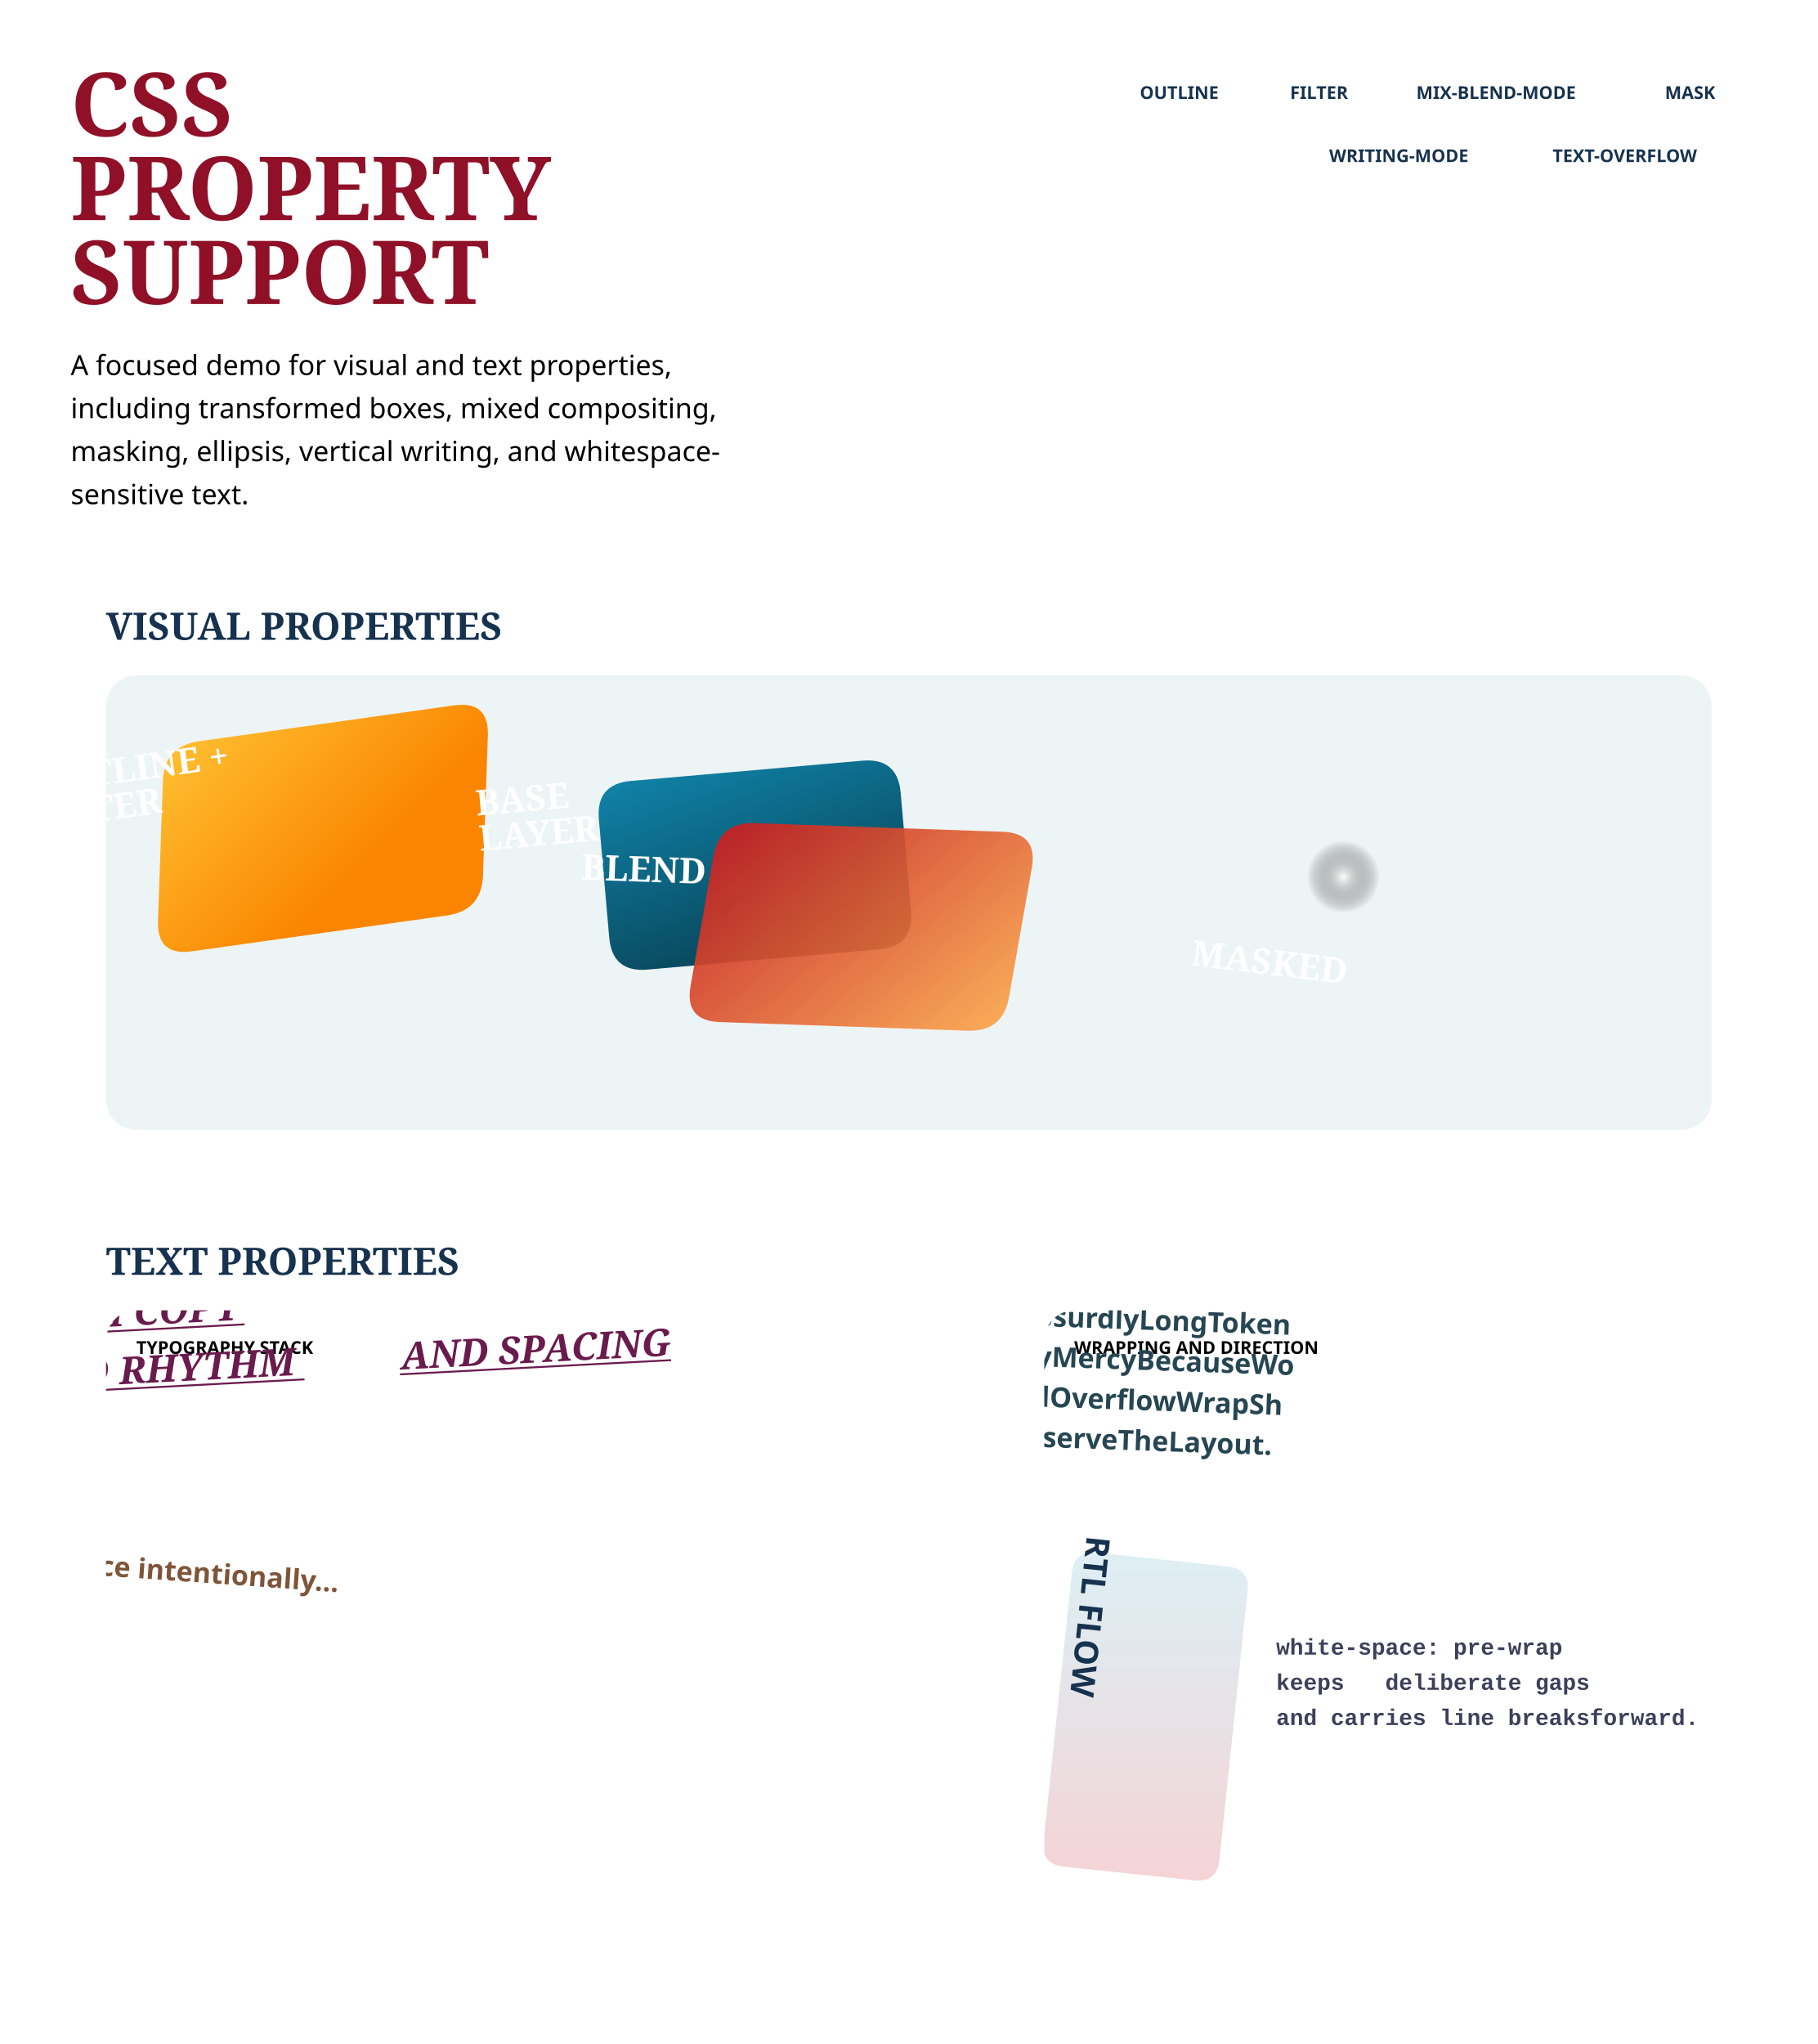
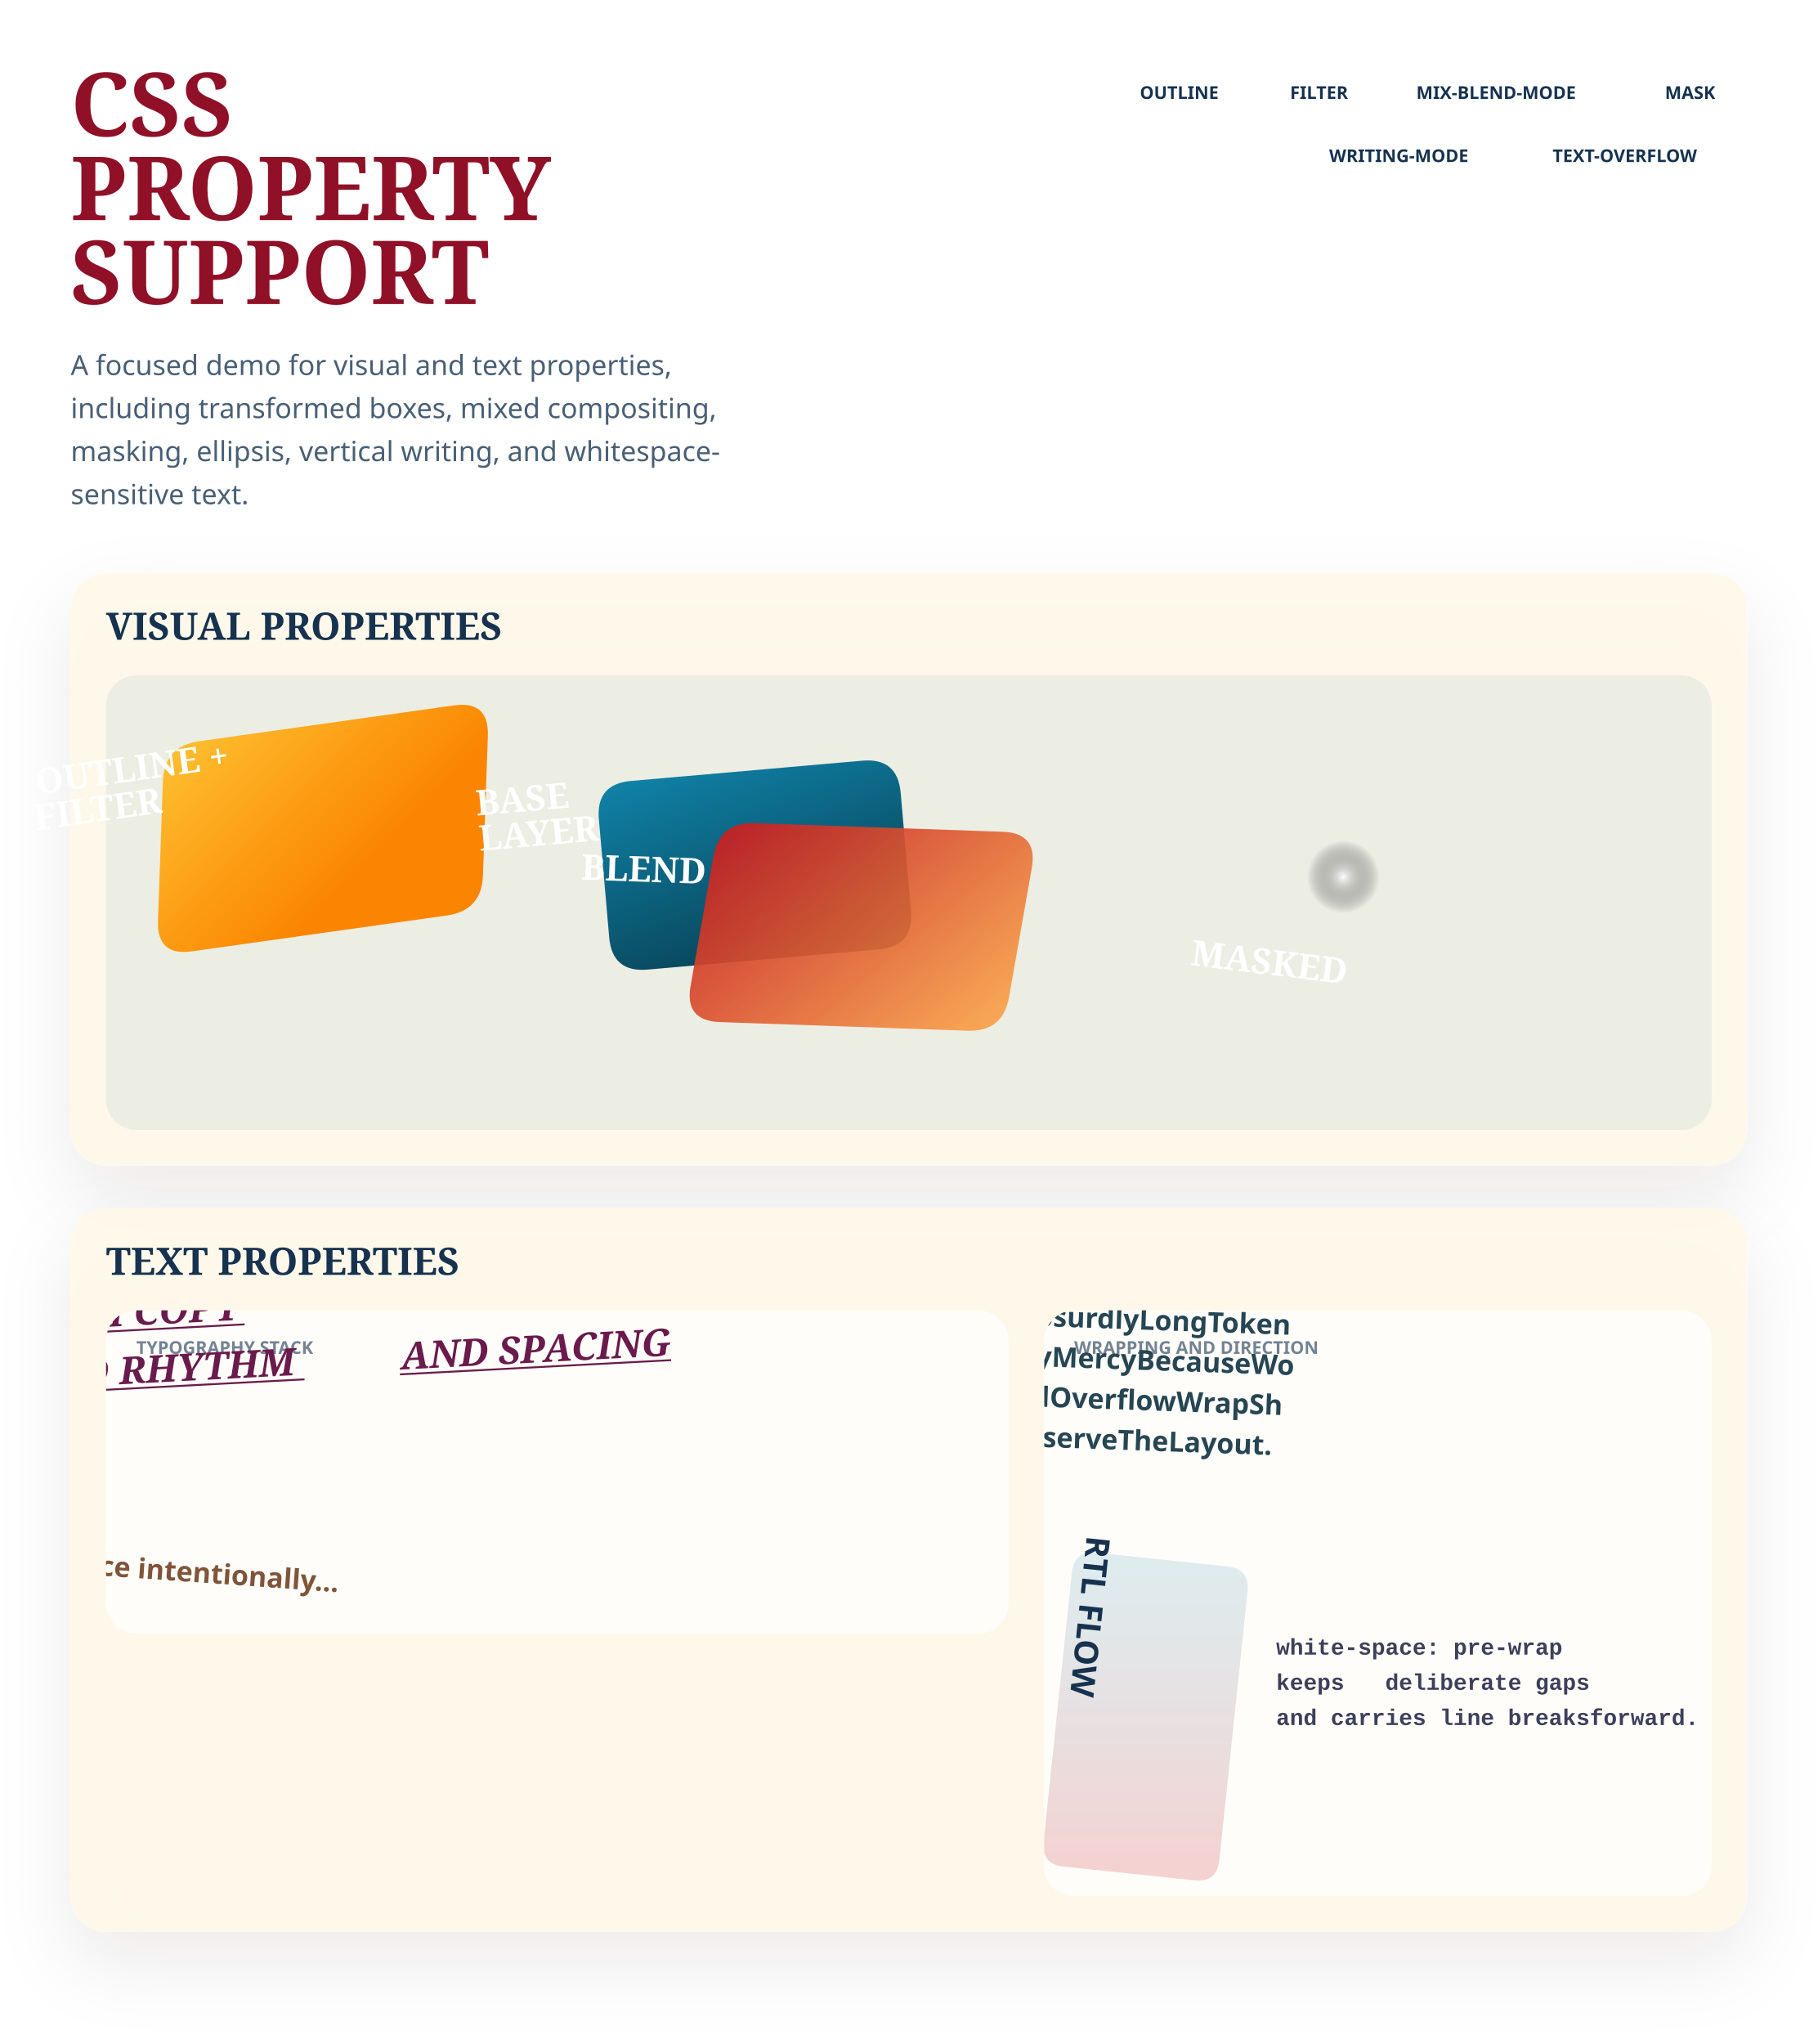
<svg xmlns="http://www.w3.org/2000/svg" width="1440" height="1619" viewBox="0 0 1440 1619">
  <defs>
    <filter id="ds1" x="-50%" y="-50%" width="200%" height="200%">
      <feDropShadow dx="0" dy="24" stdDeviation="30" flood-color="rgba(56, 39, 23, 0.1)" result="s0" />
    </filter>
    <linearGradient id="lg2" x1="84" y1="715" x2="1356" y2="715" gradientUnits="userSpaceOnUse">
      <stop offset="0%" stop-color="rgba(31, 122, 140, 0.08)" />
      <stop offset="100%" stop-color="rgba(31, 122, 140, 0.08)" />
    </linearGradient>
    <linearGradient id="lg3" x1="146.95" y1="532.05" x2="358.9" y2="744" gradientUnits="userSpaceOnUse">
      <stop offset="0%" stop-color="rgb(255, 202, 58)" />
      <stop offset="70%" stop-color="rgb(251, 133, 0)" />
    </linearGradient>
    <linearGradient id="lg4" x1="553.55" y1="570.4" x2="629.54" y2="779.19" gradientUnits="userSpaceOnUse">
      <stop offset="0%" stop-color="rgb(17, 138, 178)" />
      <stop offset="100%" stop-color="rgb(7, 59, 76)" />
    </linearGradient>
    <linearGradient id="lg5" x1="577.45" y1="621.43" x2="759.28" y2="838.13" gradientUnits="userSpaceOnUse">
      <stop offset="0%" stop-color="rgba(193, 18, 31, 0.94)" />
      <stop offset="100%" stop-color="rgba(250, 159, 66, 0.88)" />
    </linearGradient>
    <radialGradient id="rg6" cx="1064.23" cy="694.56" r="143.92" gradientUnits="userSpaceOnUse">
      <stop offset="0%" stop-color="rgba(255, 255, 255, 0.92)" />
      <stop offset="20%" stop-color="rgba(0, 0, 0, 0)" />
    </radialGradient>
    <filter id="ds7" x="-50%" y="-50%" width="200%" height="200%">
      <feDropShadow dx="0" dy="24" stdDeviation="30" flood-color="rgba(56, 39, 23, 0.1)" result="s0" />
    </filter>
    <clipPath id="clip8" clipPathUnits="userSpaceOnUse">
      <rect x="84" y="1037.88" width="715.3" height="256.39" rx="24" ry="24" />
    </clipPath>
    <clipPath id="clip9" clipPathUnits="userSpaceOnUse">
      <rect x="827.3" y="1037.88" width="528.7" height="463.56" rx="24" ry="24" />
    </clipPath>
    <linearGradient id="lg10" x1="894.48" y1="1228" x2="894.48" y2="1476.63" gradientUnits="userSpaceOnUse">
      <stop offset="0%" stop-color="rgba(17, 138, 178, 0.14)" />
      <stop offset="100%" stop-color="rgba(193, 18, 31, 0.18)" />
    </linearGradient>
  </defs>
  <text x="56" y="53.5" fill="rgb(143, 16, 39)" dominant-baseline="text-before-edge" font-weight="800" font-size="70px" font-family="Georgia">CSS</text>
  <text x="56" y="120" fill="rgb(143, 16, 39)" dominant-baseline="text-before-edge" font-weight="800" font-size="70px" font-family="Georgia">PROPERTY</text>
  <text x="56" y="186.5" fill="rgb(143, 16, 39)" dominant-baseline="text-before-edge" font-weight="800" font-size="70px" font-family="Georgia">SUPPORT</text>
-   <text x="56" y="280" fill="#000000" dominant-baseline="text-before-edge" font-weight="500" font-size="22px" font-family="Aptos">A focused demo for visual and text properties,</text>
-   <text x="56" y="314.09" fill="#000000" dominant-baseline="text-before-edge" font-weight="500" font-size="22px" font-family="Aptos">including transformed boxes, mixed compositing,</text>
-   <text x="56" y="348.19" fill="#000000" dominant-baseline="text-before-edge" font-weight="500" font-size="22px" font-family="Aptos">masking, ellipsis, vertical writing, and whitespace-</text>
-   <text x="56" y="382.28" fill="#000000" dominant-baseline="text-before-edge" font-weight="500" font-size="22px" font-family="Aptos">sensitive text.</text>
-   <rect x="885" y="56" width="107" height="38" rx="19" ry="19" fill="none" />
+   <text x="56" y="280" fill="rgba(22, 50, 79, 0.78)" dominant-baseline="text-before-edge" font-weight="500" font-size="22px" font-family="Aptos">A focused demo for visual and text properties,</text>
+   <text x="56" y="314.09" fill="rgba(22, 50, 79, 0.78)" dominant-baseline="text-before-edge" font-weight="500" font-size="22px" font-family="Aptos">including transformed boxes, mixed compositing,</text>
+   <text x="56" y="348.19" fill="rgba(22, 50, 79, 0.78)" dominant-baseline="text-before-edge" font-weight="500" font-size="22px" font-family="Aptos">masking, ellipsis, vertical writing, and whitespace-</text>
+   <text x="56" y="382.28" fill="rgba(22, 50, 79, 0.78)" dominant-baseline="text-before-edge" font-weight="500" font-size="22px" font-family="Aptos">sensitive text.</text>
+   <rect x="885" y="56" width="107" height="38" rx="19" ry="19" fill="rgba(255, 255, 255, 0.72)" />
  <text x="903" y="67.5" fill="rgb(22, 50, 79)" dominant-baseline="text-before-edge" font-weight="700" font-size="14px" font-family="Segoe UI">OUTLINE</text>
-   <rect x="1004" y="56" width="89" height="38" rx="19" ry="19" fill="none" />
+   <rect x="1004" y="56" width="89" height="38" rx="19" ry="19" fill="rgba(255, 255, 255, 0.72)" />
  <text x="1022" y="67.5" fill="rgb(22, 50, 79)" dominant-baseline="text-before-edge" font-weight="700" font-size="14px" font-family="Segoe UI">FILTER</text>
-   <rect x="1104" y="56" width="185" height="38" rx="19" ry="19" fill="none" />
+   <rect x="1104" y="56" width="185" height="38" rx="19" ry="19" fill="rgba(255, 255, 255, 0.72)" />
  <text x="1122" y="67.5" fill="rgb(22, 50, 79)" dominant-baseline="text-before-edge" font-weight="700" font-size="14px" font-family="Segoe UI">MIX-BLEND-MODE</text>
-   <rect x="1301" y="56" width="83" height="38" rx="19" ry="19" fill="none" />
+   <rect x="1301" y="56" width="83" height="38" rx="19" ry="19" fill="rgba(255, 255, 255, 0.72)" />
  <text x="1319" y="67.5" fill="rgb(22, 50, 79)" dominant-baseline="text-before-edge" font-weight="700" font-size="14px" font-family="Segoe UI">MASK</text>
-   <rect x="1035" y="106" width="165" height="38" rx="19" ry="19" fill="none" />
+   <rect x="1035" y="106" width="165" height="38" rx="19" ry="19" fill="rgba(255, 255, 255, 0.72)" />
  <text x="1053" y="117.5" fill="rgb(22, 50, 79)" dominant-baseline="text-before-edge" font-weight="700" font-size="14px" font-family="Segoe UI">WRITING-MODE</text>
-   <rect x="1212" y="106" width="172" height="38" rx="19" ry="19" fill="none" />
+   <rect x="1212" y="106" width="172" height="38" rx="19" ry="19" fill="rgba(255, 255, 255, 0.72)" />
  <text x="1230" y="117.5" fill="rgb(22, 50, 79)" dominant-baseline="text-before-edge" font-weight="700" font-size="14px" font-family="Segoe UI">TEXT-OVERFLOW</text>
-   <rect x="56" y="454" width="1328" height="469" rx="28" ry="28" fill="none" filter="url(#ds1)" />
+   <rect x="56" y="454" width="1328" height="469" rx="28" ry="28" fill="rgba(255, 248, 232, 0.86)" filter="url(#ds1)" />
  <text x="84" y="483.5" fill="rgb(22, 50, 79)" dominant-baseline="text-before-edge" font-weight="700" font-size="30px" font-family="Georgia">VISUAL PROPERTIES</text>
  <rect x="84" y="535" width="1272" height="360" rx="24" ry="24" fill="url(#lg2)" />
  <path d="M129.02,618.98 Q130,591 157.73,587.1 L359.74,558.71 Q387.47,554.82 386.49,582.8 L382.64,693.26 Q381.66,721.24 353.93,725.14 L151.92,753.53 Q124.19,757.43 125.17,729.45 Z" fill="url(#lg3)" />
  <text x="26.7" y="607.75" fill="rgb(255, 255, 255)" dominant-baseline="text-before-edge" font-weight="800" font-size="28px" font-family="Georgia" transform="rotate(-8,26.7,607.75)">OUTLINE +</text>
  <text x="25.71" y="636.17" fill="rgb(255, 255, 255)" dominant-baseline="text-before-edge" font-weight="800" font-size="28px" font-family="Georgia" transform="rotate(-8,25.71,636.17)">FILTER</text>
  <path d="M474.44,648.89 Q472,621 499.89,618.56 L683.19,602.52 Q711.09,600.08 713.53,627.98 L721.72,721.62 Q724.16,749.51 696.27,751.95 L512.97,767.99 Q485.07,770.43 482.63,742.54 Z" fill="url(#lg4)" />
  <text x="375.93" y="624.39" fill="rgb(255, 255, 255)" dominant-baseline="text-before-edge" font-weight="800" font-size="28px" font-family="Georgia" transform="rotate(-5,375.93,624.39)">BASE</text>
  <text x="378.37" y="652.28" fill="rgb(255, 255, 255)" dominant-baseline="text-before-edge" font-weight="800" font-size="28px" font-family="Georgia" transform="rotate(-5,378.37,652.28)">LAYER</text>
  <path d="M565.14,678.57 Q570,651 597.98,651.98 L794.32,658.83 Q822.3,659.81 817.44,687.39 L799.38,789.81 Q794.52,817.38 766.54,816.4 L570.2,809.55 Q542.22,808.57 547.08,780.99 Z" fill="url(#lg5)" />
  <text x="460.98" y="674.94" fill="rgb(255, 255, 255)" dominant-baseline="text-before-edge" font-weight="800" font-size="28px" font-family="Georgia" transform="rotate(2,460.98,674.94)">BLEND</text>
  <path d="M923.51,617 Q924,589 951.79,592.41 L1184.05,620.93 Q1211.84,624.34 1211.35,652.34 L1208.64,807.47 Q1208.15,835.47 1180.36,832.06 L948.11,803.54 Q920.31,800.13 920.8,772.13 Z" fill="url(#rg6)" />
  <text x="945.42" y="742.79" fill="rgb(255, 255, 255)" dominant-baseline="text-before-edge" font-weight="800" font-size="28px" font-family="Georgia" transform="rotate(7,945.42,742.79)">MASKED</text>
-   <rect x="56" y="957" width="1328" height="573" rx="28" ry="28" fill="none" filter="url(#ds7)" />
+   <rect x="56" y="957" width="1328" height="573" rx="28" ry="28" fill="rgba(255, 248, 232, 0.86)" filter="url(#ds7)" />
  <text x="84" y="986.5" fill="rgb(22, 50, 79)" dominant-baseline="text-before-edge" font-weight="700" font-size="30px" font-family="Georgia">TEXT PROPERTIES</text>
-   <rect x="84" y="1038" width="715" height="256" rx="24" ry="24" fill="none" />
+   <rect x="84" y="1038" width="715" height="256" rx="24" ry="24" fill="rgba(255, 255, 255, 0.7)" />
  <g clip-path="url(#clip8)">
-     <text x="108" y="1061.5" fill="#000000" dominant-baseline="text-before-edge" font-weight="700" font-size="14px" font-family="Segoe UI">TYPOGRAPHY STACK</text>
+     <text x="108" y="1061.5" fill="rgba(22, 50, 79, 0.6)" dominant-baseline="text-before-edge" font-weight="700" font-size="14px" font-family="Segoe UI">TYPOGRAPHY STACK</text>
  </g>
  <g clip-path="url(#clip8)">
    <text x="-41.02" y="1034.23" fill="rgb(106, 27, 77)" dominant-baseline="text-before-edge" font-style="italic" font-weight="700" font-size="30px" font-family="Georgia" transform="rotate(-3,-41.02,1034.23)" xml:space="preserve" text-decoration="underline">MUSEUM COPY</text>
  </g>
  <g clip-path="url(#clip8)">
    <text x="-102.52" y="1083.51" fill="rgb(106, 27, 77)" dominant-baseline="text-before-edge" font-style="italic" font-weight="700" font-size="30px" font-family="Georgia" transform="rotate(-3,-102.52,1083.51)" xml:space="preserve" text-decoration="underline">LEANS INTO RHYTHM </text>
  </g>
  <g clip-path="url(#clip8)">
    <text x="316.9" y="1061.53" fill="rgb(106, 27, 77)" dominant-baseline="text-before-edge" font-style="italic" font-weight="700" font-size="30px" font-family="Georgia" transform="rotate(-3,316.9,1061.53)" xml:space="preserve" text-decoration="underline">AND SPACING</text>
  </g>
  <g clip-path="url(#clip8)">
    <text x="-45.84" y="1222.02" fill="rgb(127, 85, 57)" dominant-baseline="text-before-edge" font-weight="700" font-size="22px" font-family="Segoe UI" transform="rotate(4,-45.84,1222.02)">This sentence intentionally…</text>
  </g>
-   <rect x="827" y="1038" width="529" height="464" rx="24" ry="24" fill="none" />
+   <rect x="827" y="1038" width="529" height="464" rx="24" ry="24" fill="rgba(255, 255, 255, 0.7)" />
  <g clip-path="url(#clip9)">
-     <text x="851" y="1061.5" fill="#000000" dominant-baseline="text-before-edge" font-weight="700" font-size="14px" font-family="Segoe UI">WRAPPING AND DIRECTION</text>
+     <text x="851" y="1061.5" fill="rgba(22, 50, 79, 0.6)" dominant-baseline="text-before-edge" font-weight="700" font-size="14px" font-family="Segoe UI">WRAPPING AND DIRECTION</text>
  </g>
  <g clip-path="url(#clip9)">
    <text x="702.97" y="1029.02" fill="rgb(38, 70, 83)" dominant-baseline="text-before-edge" font-weight="600" font-size="22px" font-family="Segoe UI" transform="rotate(2,702.97,1029.02)">WrapThisAbsurdlyLongToken</text>
  </g>
  <g clip-path="url(#clip9)">
    <text x="701.86" y="1060.89" fill="rgb(38, 70, 83)" dominant-baseline="text-before-edge" font-weight="600" font-size="22px" font-family="Segoe UI" transform="rotate(2,701.86,1060.89)">WithoutAnyMercyBecauseWo</text>
  </g>
  <g clip-path="url(#clip9)">
    <text x="700.74" y="1092.76" fill="rgb(38, 70, 83)" dominant-baseline="text-before-edge" font-weight="600" font-size="22px" font-family="Segoe UI" transform="rotate(2,700.74,1092.76)">rdBreakAndOverflowWrapSh</text>
  </g>
  <g clip-path="url(#clip9)">
    <text x="699.63" y="1124.63" fill="rgb(38, 70, 83)" dominant-baseline="text-before-edge" font-weight="600" font-size="22px" font-family="Segoe UI" transform="rotate(2,699.63,1124.63)">ouldStillPreserveTheLayout.</text>
  </g>
  <g clip-path="url(#clip9)">
    <path d="M849.12,1245.9 Q851,1228 868.9,1229.88 L972.33,1240.75 Q990.23,1242.63 988.35,1260.54 L965.98,1473.36 Q964.1,1491.26 946.2,1489.38 L842.77,1478.51 Q824.87,1476.63 826.75,1458.73 Z" fill="url(#lg10)" />
  </g>
  <g clip-path="url(#clip9)">
    <text x="891.15" y="1219.15" fill="rgb(22, 50, 79)" dominant-baseline="text-before-edge" font-weight="700" font-size="26px" font-family="Segoe UI" transform="rotate(6,891.15,1219.15)" direction="rtl" unicode-bidi="embed" writing-mode="vertical-rl">RTL FLOW</text>
  </g>
  <g clip-path="url(#clip9)">
    <text x="1011" y="1301" fill="rgb(61, 64, 91)" dominant-baseline="text-before-edge" font-weight="600" font-size="18px" font-family="Courier New" xml:space="preserve">white-space: pre-wrap</text>
  </g>
  <g clip-path="url(#clip9)">
    <text x="1011" y="1328.89" fill="rgb(61, 64, 91)" dominant-baseline="text-before-edge" font-weight="600" font-size="18px" font-family="Courier New" xml:space="preserve">keeps   deliberate gaps</text>
  </g>
  <g clip-path="url(#clip9)">
    <text x="1011" y="1356.78" fill="rgb(61, 64, 91)" dominant-baseline="text-before-edge" font-weight="600" font-size="18px" font-family="Courier New" xml:space="preserve">and carries line breaks </text>
  </g>
  <g clip-path="url(#clip9)">
    <text x="1259.45" y="1356.78" fill="rgb(61, 64, 91)" dominant-baseline="text-before-edge" font-weight="600" font-size="18px" font-family="Courier New" xml:space="preserve">forward.</text>
  </g>
</svg>
